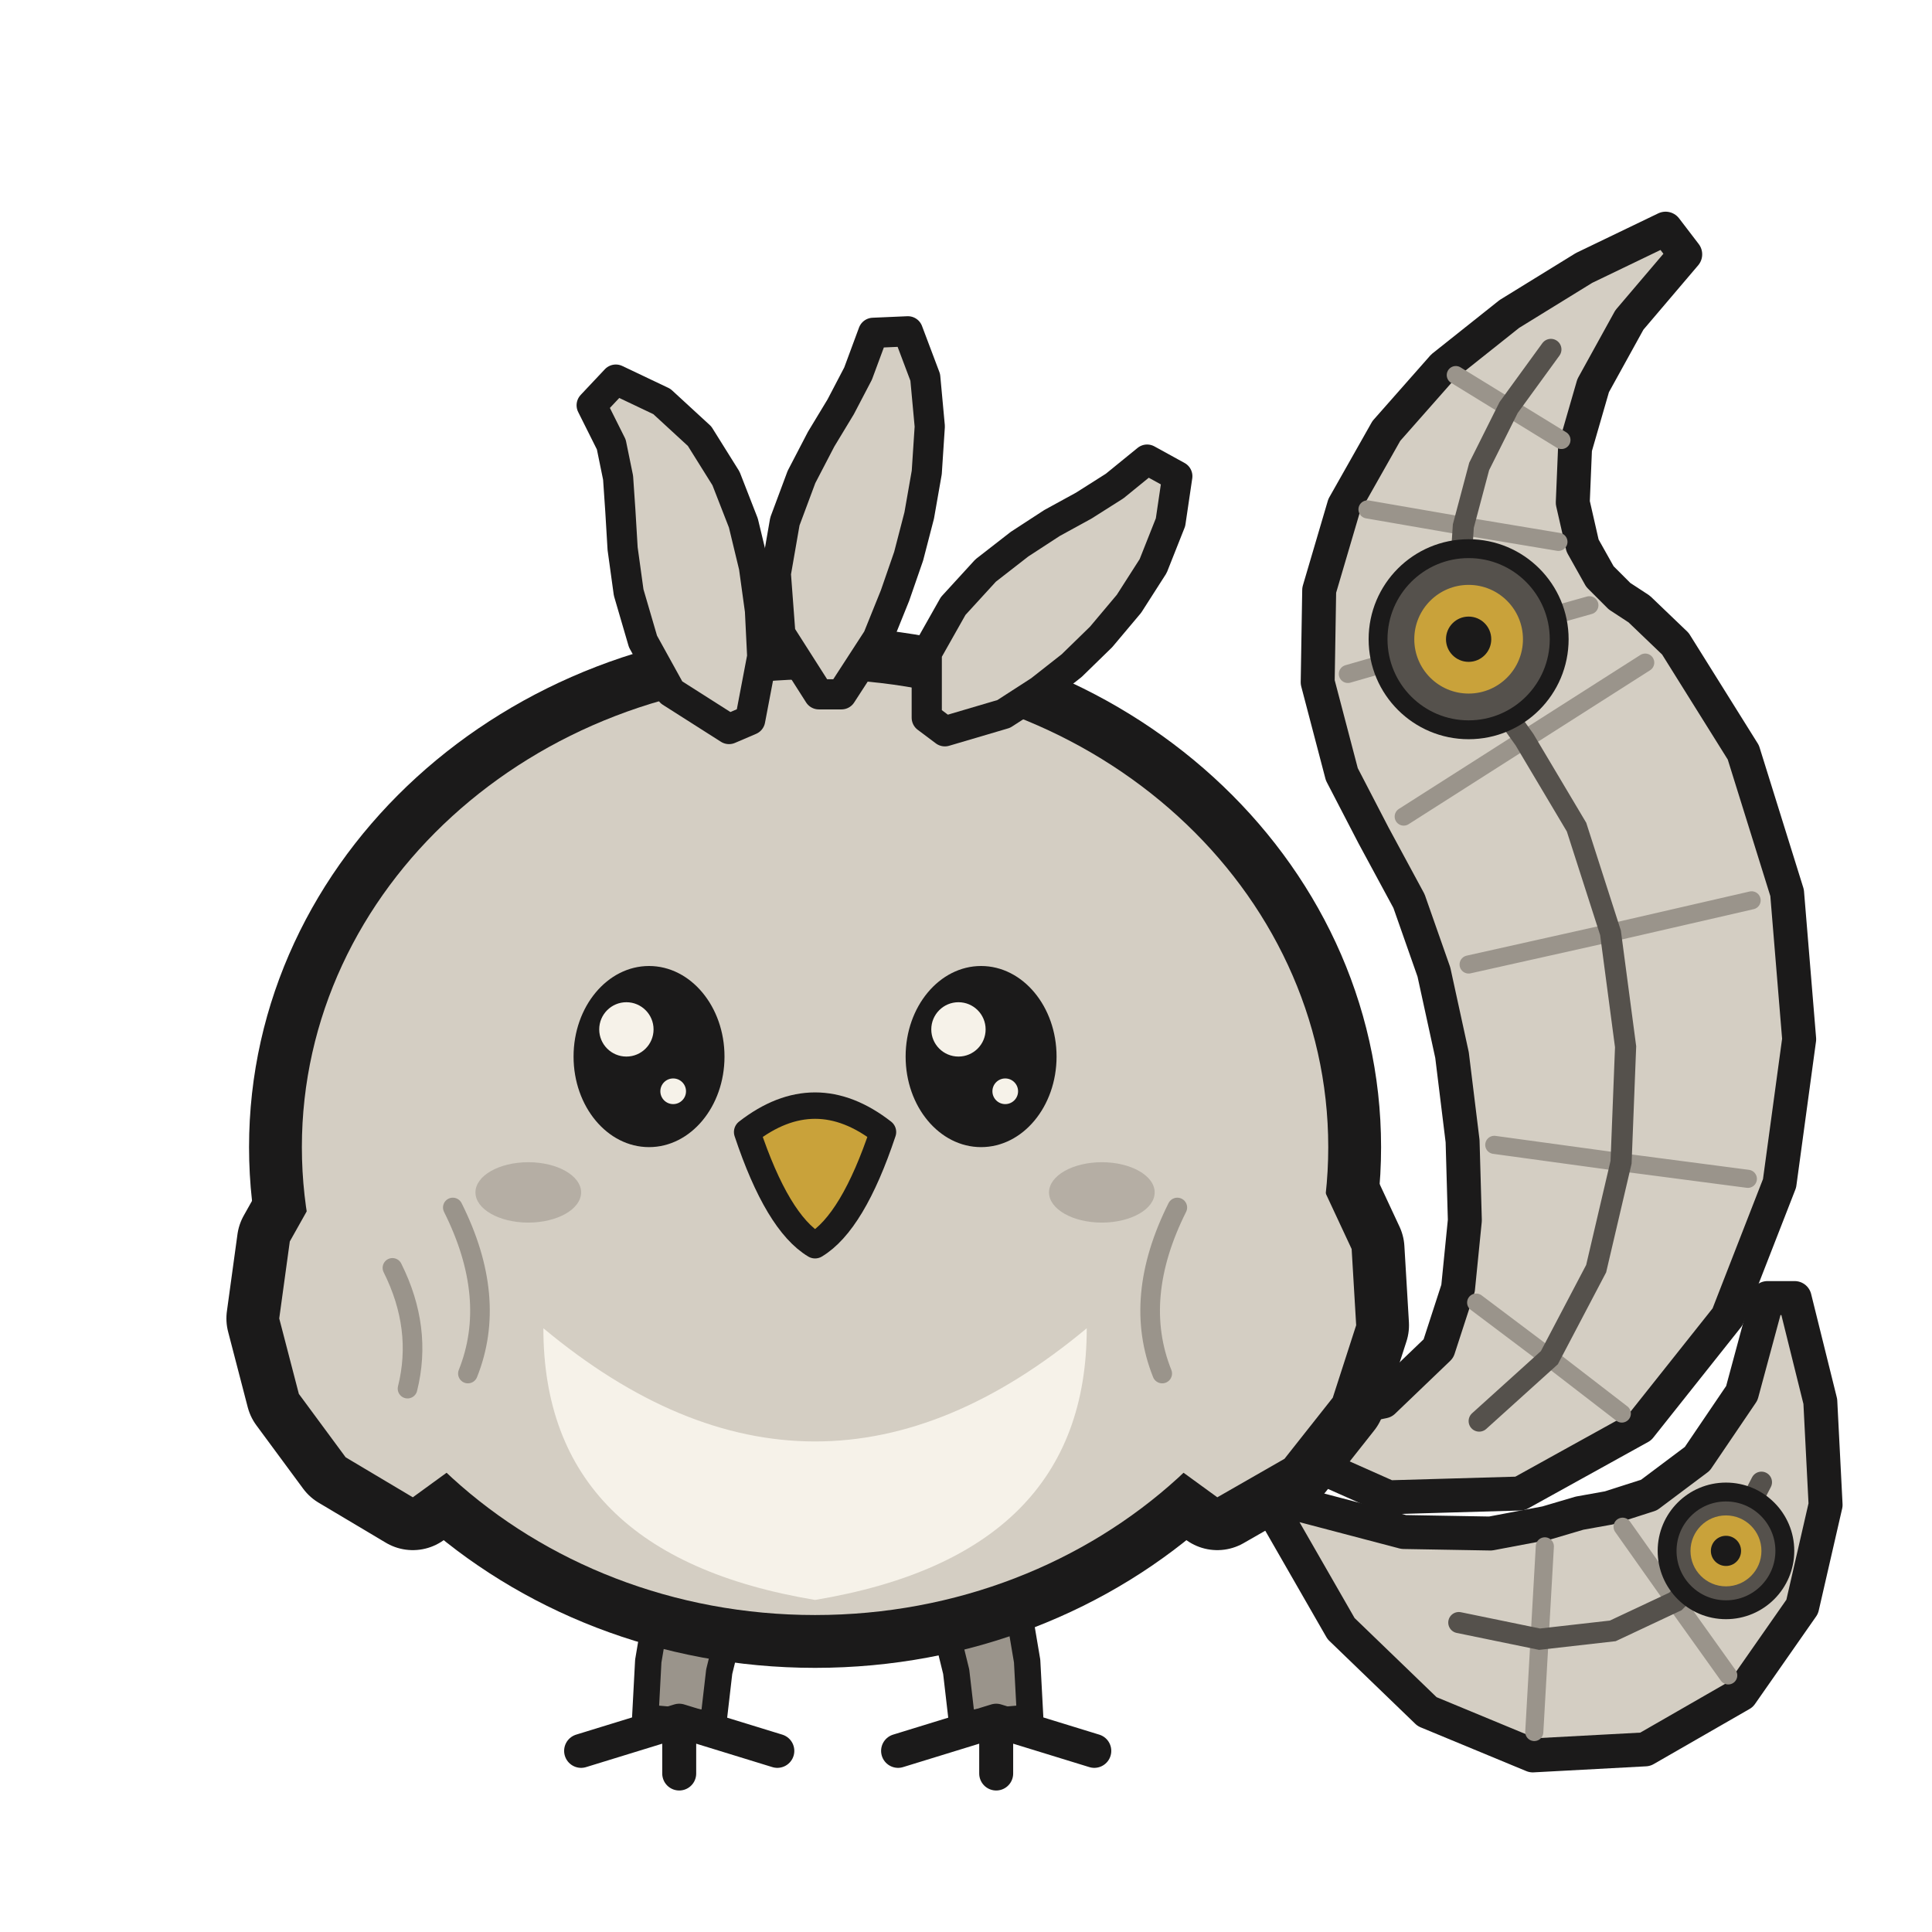
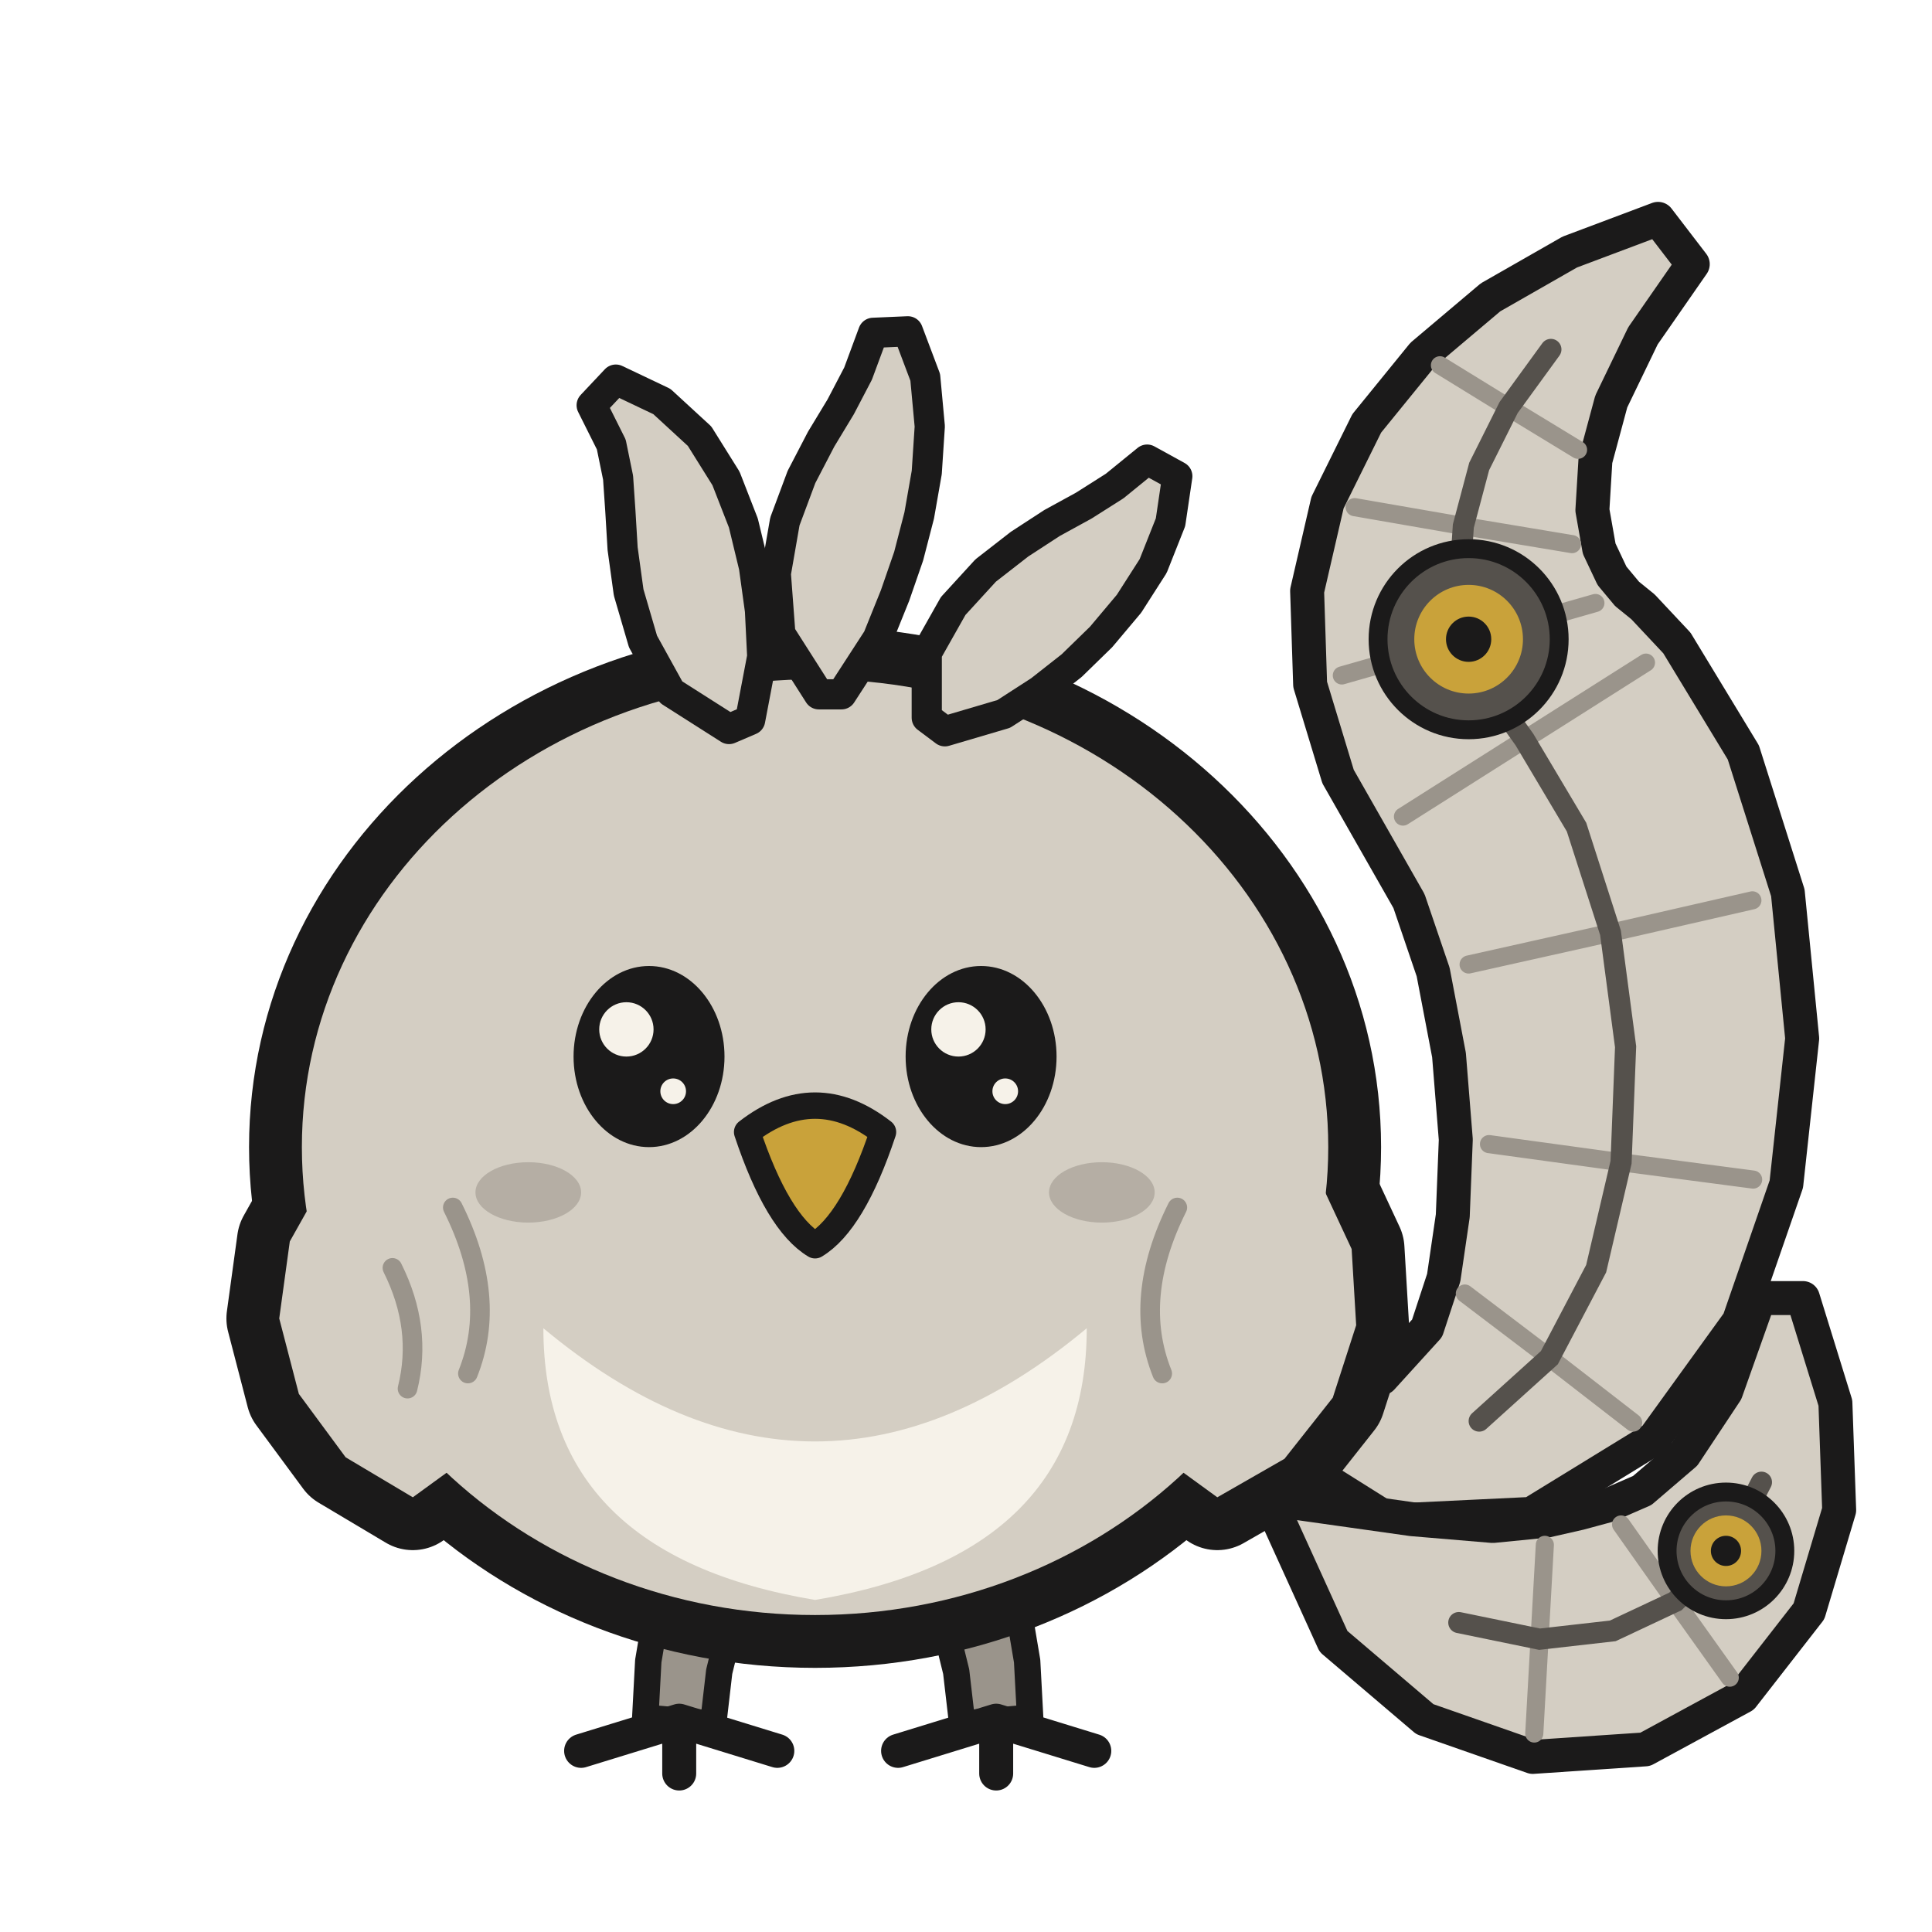
<svg xmlns="http://www.w3.org/2000/svg" viewBox="0 0 256 256">
  <style>.i{fill:#1b1a1a}.p{fill:#f6f2e9}.l{fill:#d4cec3}.m{fill:#9a948b}.d{fill:#55514c}.v{fill:#c8352b}.g{fill:#c9a23a}.s{stroke:#1b1a1a;stroke-linejoin:round;stroke-linecap:round}.n{fill:none}</style>
-   <path class="s l" stroke-width="4.5" d="M167.8 191.2L184 198.4L201.4 197.9L217.3 189.1L228.9 174.5L235.8 156.8L238.4 137.7L236.8 118.3L231 99.7L222 85.3L217.2 80.7L214.6 79L212 76.4L209.7 72.3L208.4 66.6L208.7 59.4L211.1 51.1L215.9 42.4L223.3 33.7L220.7 30.3L209.9 35.5L200 41.6L191.2 48.6L183.7 57.1L178.1 67L174.8 78.2L174.6 90.4L177.8 102.6L182 110.7L186.7 119.4L190 128.8L192.4 139.8L193.8 151.2L194.1 161.7L193.2 170.7L190.6 178.7L183.3 185.7L168.2 188.8Z" />
-   <path class="n" stroke="#9a948b" stroke-width="2.4" stroke-linecap="round" d="M205.3 179.9L214.9 187.3M205.3 179.9L195.6 172.6M214.8 154L231.6 156.2M214.8 154L198 151.7M213.4 123.6L232.1 119.3M213.4 123.6L194.6 127.8M202 98L218 87.8M202 98L186 108.2M194.6 84.7L210.6 80.2M194.6 84.7L178.6 89.3M193.9 69.7L206.5 71.8M193.9 69.7L181.2 67.5M199.9 54L206.9 58.3M199.9 54L192.9 49.7" />
+   <path class="s l" stroke-width="4.5" d="M167.8 191.2L184.2 201.5L202.9 200.6L219.2 190.6L230.4 175.1L236.7 156.9L238.8 137.6L236.9 118.3L231 99.7L222.2 85.2L217.7 80.4L215.6 78.7L213.6 76.3L211.9 72.7L211 67.6L211.4 61L213.5 53.2L217.7 44.5L224.3 35L219.7 29L208 33.4L197.5 39.4L188.5 47L181.1 56.1L175.9 66.6L173.2 78.3L173.6 90.7L177.3 102.9L181.8 110.8L186.7 119.4L189.9 128.8L192 139.8L192.9 151L192.5 161.1L191.3 169.3L189.1 176L183.1 182.6L168.2 188.8Z" />
+   <path class="n" stroke="#9a948b" stroke-width="2.4" stroke-linecap="round" d="M205.3 179.9L216.4 188.5M205.3 179.9L194.1 171.4M214.8 154L232.3 156.3M214.8 154L197.3 151.6M213.4 123.6L232.2 119.3M213.4 123.6L194.6 127.8M202 98L218.1 87.8M202 98L185.9 108.2M194.6 84.7L211.4 79.9M194.6 84.7L177.8 89.5M193.9 69.7L208.3 72.1M193.9 69.7L179.5 67.2M199.9 54L209.1 59.6M199.9 54L190.8 48.4" />
  <path class="n" stroke="#55514c" stroke-width="2.8" stroke-linecap="round" d="M196 188.3L205.3 179.9L211.5 168.1L214.8 154L215.4 138.7L213.4 123.6L208.9 109.6L202 98L197.5 91.7L194.6 84.7L193.4 77.3L193.9 69.7L196 61.8L199.9 54L205.5 46.3" />
  <circle class="s d" stroke-width="2.5" cx="194.6" cy="84.7" r="12" />
  <circle class="g" cx="194.6" cy="84.7" r="7.2" />
  <circle class="i" cx="194.6" cy="84.7" r="3" />
-   <path class="s l" stroke-width="4.5" d="M169.2 201L177.7 215.8L189.1 226.8L203.1 232.6L218 231.8L230.7 224.5L238.8 212.9L241.9 199.4L241.2 185.7L237.8 172L234.2 172L230.8 184.6L224.9 193.3L218.5 198.1L213.2 199.8L209.3 200.5L204.9 201.8L197.5 203.2L186 203L170.8 199Z" />
-   <path class="n" stroke="#9a948b" stroke-width="2.4" stroke-linecap="round" d="M204 217.2L203.3 229.5M204 217.2L204.7 204.9M222 212.2L229 222M222 212.2L215 202.3" />
+   <path class="s l" stroke-width="4.5" d="M169.2 201L176.7 217.5L188.8 227.8L203.1 232.8L218 231.8L230.9 224.8L239.7 213.5L243.7 200.1L243.2 185.9L238.9 172L233.1 172L228.7 184.4L223.2 192.7L217.6 197.5L213 199.5L209.3 200.5L204.9 201.5L197.8 202.2L187.1 201.3L170.8 199Z" />
+   <path class="n" stroke="#9a948b" stroke-width="2.4" stroke-linecap="round" d="M204 217.2L203.3 229.7M204 217.2L204.7 204.7M222 212.2L229.2 222.3M222 212.2L214.8 202" />
  <path class="n" stroke="#55514c" stroke-width="2.8" stroke-linecap="round" d="M193.3 215L204 217.2L213.7 216.1L222 212.2L228.7 205.5L233.4 196.4" />
  <circle class="s d" stroke-width="2.5" cx="228.7" cy="205.5" r="7.8" />
  <circle class="g" cx="228.7" cy="205.5" r="4.7" />
  <circle class="i" cx="228.7" cy="205.5" r="2" />
  <path class="s m" stroke-width="3.5" d="M88.5 199.5L88.2 206.4L87.1 213L85.9 220.1L85.5 227.6L94.5 228.4L95.3 221.5L96.9 215L98.6 207.9L99.5 200.5Z" />
  <path class="n" stroke="#1b1a1a" stroke-width="4.5" stroke-linecap="round" d="M90 228L77 232M90 228L90 235M90 228L103 232" />
  <path class="s m" stroke-width="3.5" d="M122.5 200.5L123.4 207.9L125.1 215L126.7 221.5L127.5 228.4L136.5 227.6L136.1 220.1L134.9 213L133.8 206.4L133.5 199.5Z" />
  <path class="n" stroke="#1b1a1a" stroke-width="4.5" stroke-linecap="round" d="M132 228L119 232M132 228L132 235M132 228L145 232" />
  <g class="s i" stroke-width="14">
    <path d="M40 152A68 62 0 1 0 176 152A68 62 0 1 0 40 152Z" />
    <path d="M71.3 148.1L60.9 146.3L51.3 149.3L43.4 155.6L38.4 164.5L37 174.7L39.6 184.7L45.8 193.1L54.7 198.4L61.3 193.6L60.4 185.1L61.1 179.4L62.2 175.5L63.1 172.5L63.9 169.3L65.2 165L67.9 159.6L72.7 151.9Z" />
    <path d="M147.2 151.8L151 159.4L152.8 164.5L153.4 168.4L153.9 171.5L154.6 174.7L155.4 178.9L155.7 184.9L154.7 193.6L161.3 198.4L170.2 193.3L176.6 185.2L179.7 175.6L179.1 165.5L174.9 156.5L167.7 149.8L158.6 146.5L148.8 148.2Z" />
  </g>
  <g class="l">
    <path d="M40 152A68 62 0 1 0 176 152A68 62 0 1 0 40 152Z" />
    <path d="M71.3 148.1L60.9 146.3L51.3 149.3L43.4 155.6L38.4 164.5L37 174.7L39.6 184.7L45.8 193.1L54.7 198.4L61.3 193.6L60.4 185.1L61.1 179.4L62.2 175.5L63.1 172.5L63.9 169.3L65.2 165L67.9 159.6L72.7 151.9Z" />
    <path d="M147.2 151.8L151 159.4L152.8 164.5L153.4 168.4L153.9 171.5L154.6 174.7L155.4 178.9L155.7 184.9L154.7 193.6L161.3 198.4L170.2 193.3L176.6 185.2L179.7 175.6L179.1 165.5L174.9 156.5L167.7 149.8L158.6 146.5L148.8 148.2Z" />
  </g>
  <path class="p" d="M72 176Q108 206 144 176Q144 206 108 212Q72 206 72 176Z" />
  <path class="n" stroke="#9a948b" stroke-width="2.6" stroke-linecap="round" d="M60 160q6 12 2 22M52 168q4 8 2 16M156 160q-6 12 -2 22" />
  <path class="s l" stroke-width="4" d="M99.4 95.4L101 87L100.7 80.9L99.9 75.1L98.5 69.3L96.2 63.4L92.7 57.8L87.7 53.2L81.6 50.3L78.4 53.7L81 58.9L81.9 63.3L82.2 67.7L82.5 72.7L83.3 78.5L85.2 85L88.9 91.7L96.6 96.6Z" />
  <path class="s l" stroke-width="4" d="M111.5 92L116.3 84.6L118.6 78.9L120.4 73.7L121.8 68.3L122.8 62.6L123.2 56.5L122.6 50L120.3 43.9L115.7 44.1L113.7 49.5L111.4 53.9L108.8 58.2L106.2 63.2L104 69.1L102.8 76L103.4 84L108.5 92Z" />
  <path class="s l" stroke-width="4" d="M125.2 96.9L133 94.6L137.8 91.5L142 88.2L145.9 84.4L149.6 80L152.8 75L155.1 69.2L156 63.1L152 60.9L147.7 64.4L143.6 67L139.4 69.3L135.1 72.1L130.6 75.6L126.3 80.3L122.8 86.5L122.8 95.1Z" />
  <ellipse class="i" cx="86" cy="140" rx="10" ry="12" />
  <circle class="p" cx="83" cy="136.4" r="3.6" />
  <circle class="p" cx="89.2" cy="144.6" r="1.7" />
  <ellipse class="i" cx="130" cy="140" rx="10" ry="12" />
  <circle class="p" cx="127" cy="136.4" r="3.6" />
  <circle class="p" cx="133.2" cy="144.6" r="1.7" />
  <ellipse class="m" cx="70" cy="158" rx="7" ry="4" opacity=".55" />
  <ellipse class="m" cx="146" cy="158" rx="7" ry="4" opacity=".55" />
  <path class="s g" stroke-width="3.5" d="M99 150Q108 143 117 150Q113 162 108 165Q103 162 99 150Z" />
</svg>
